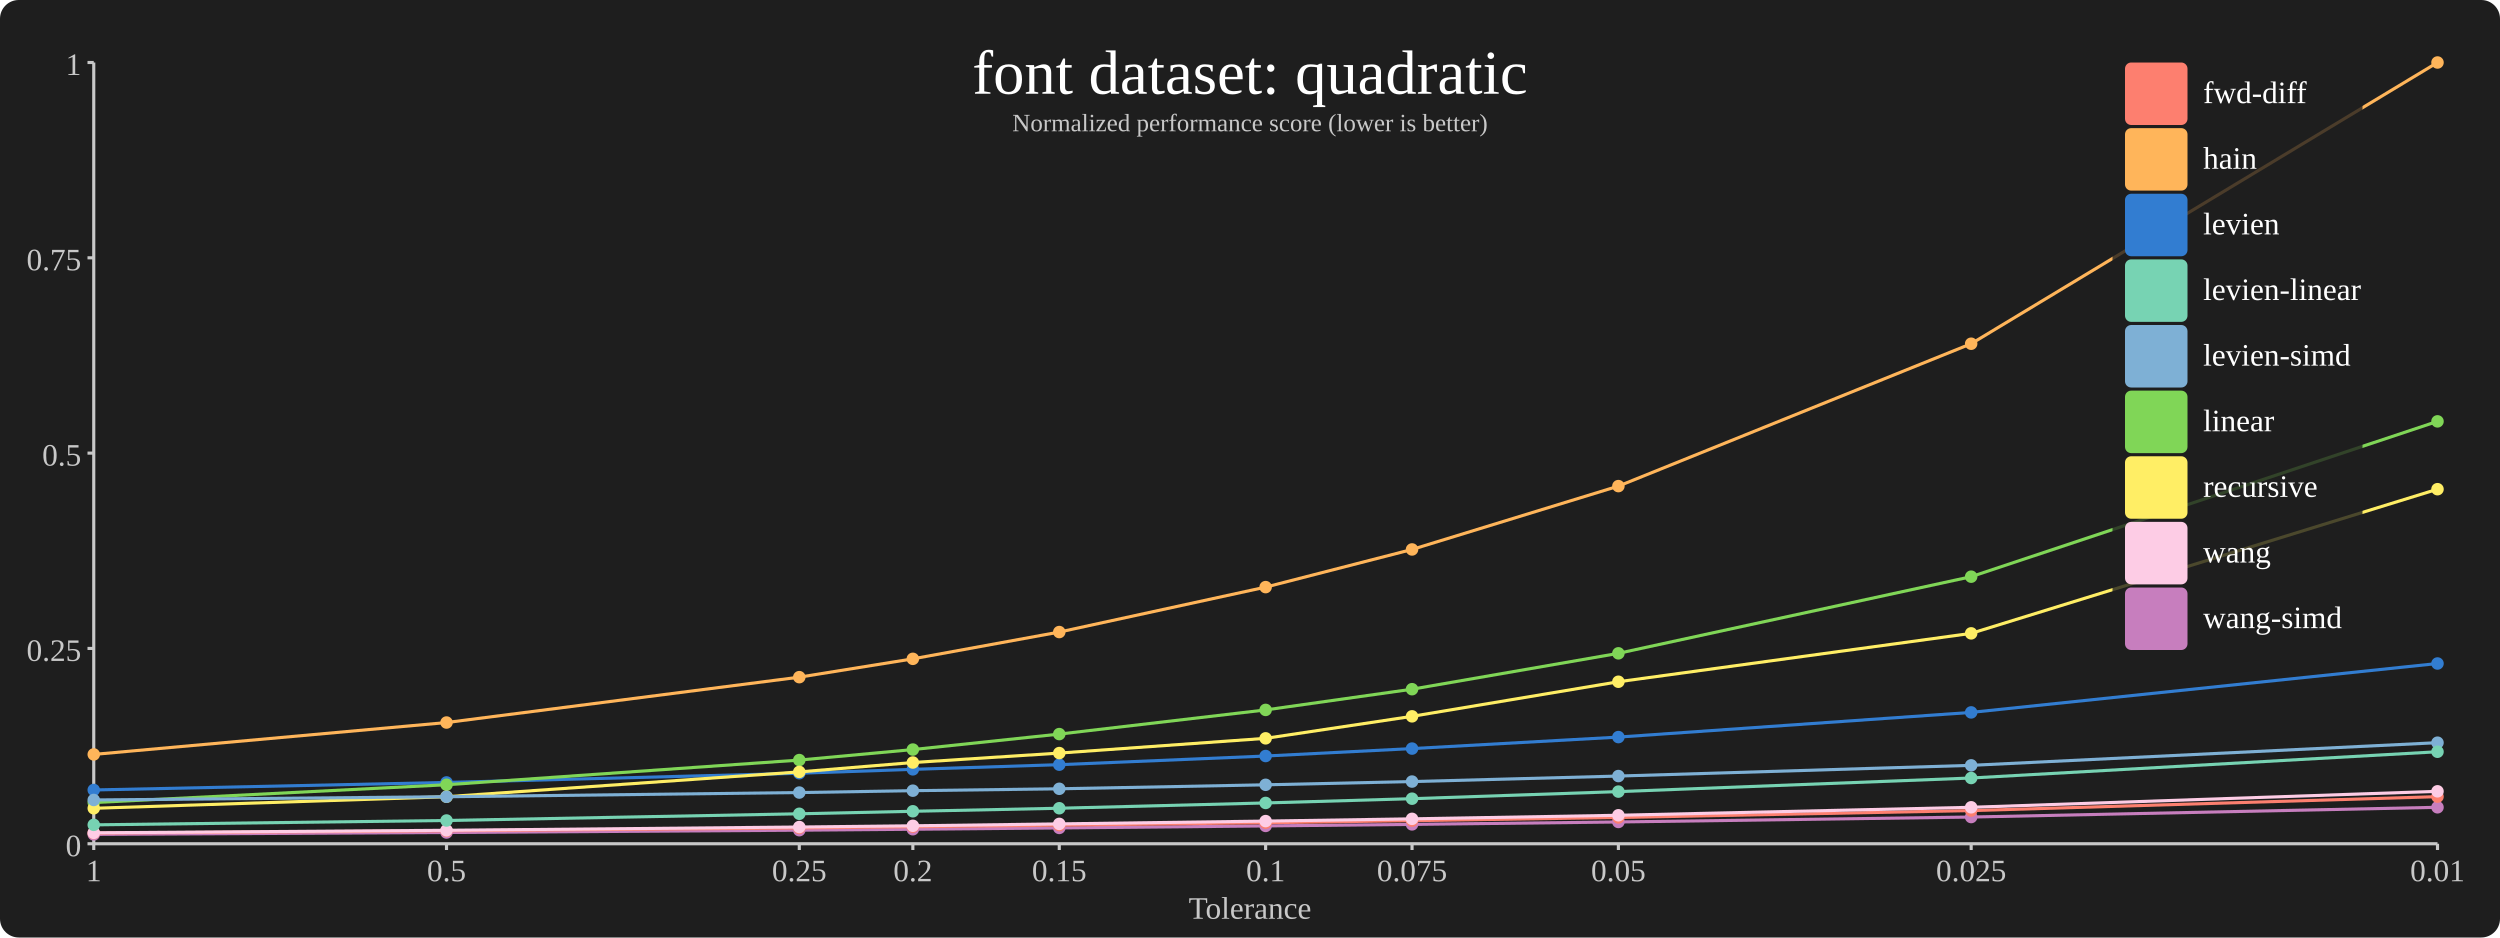
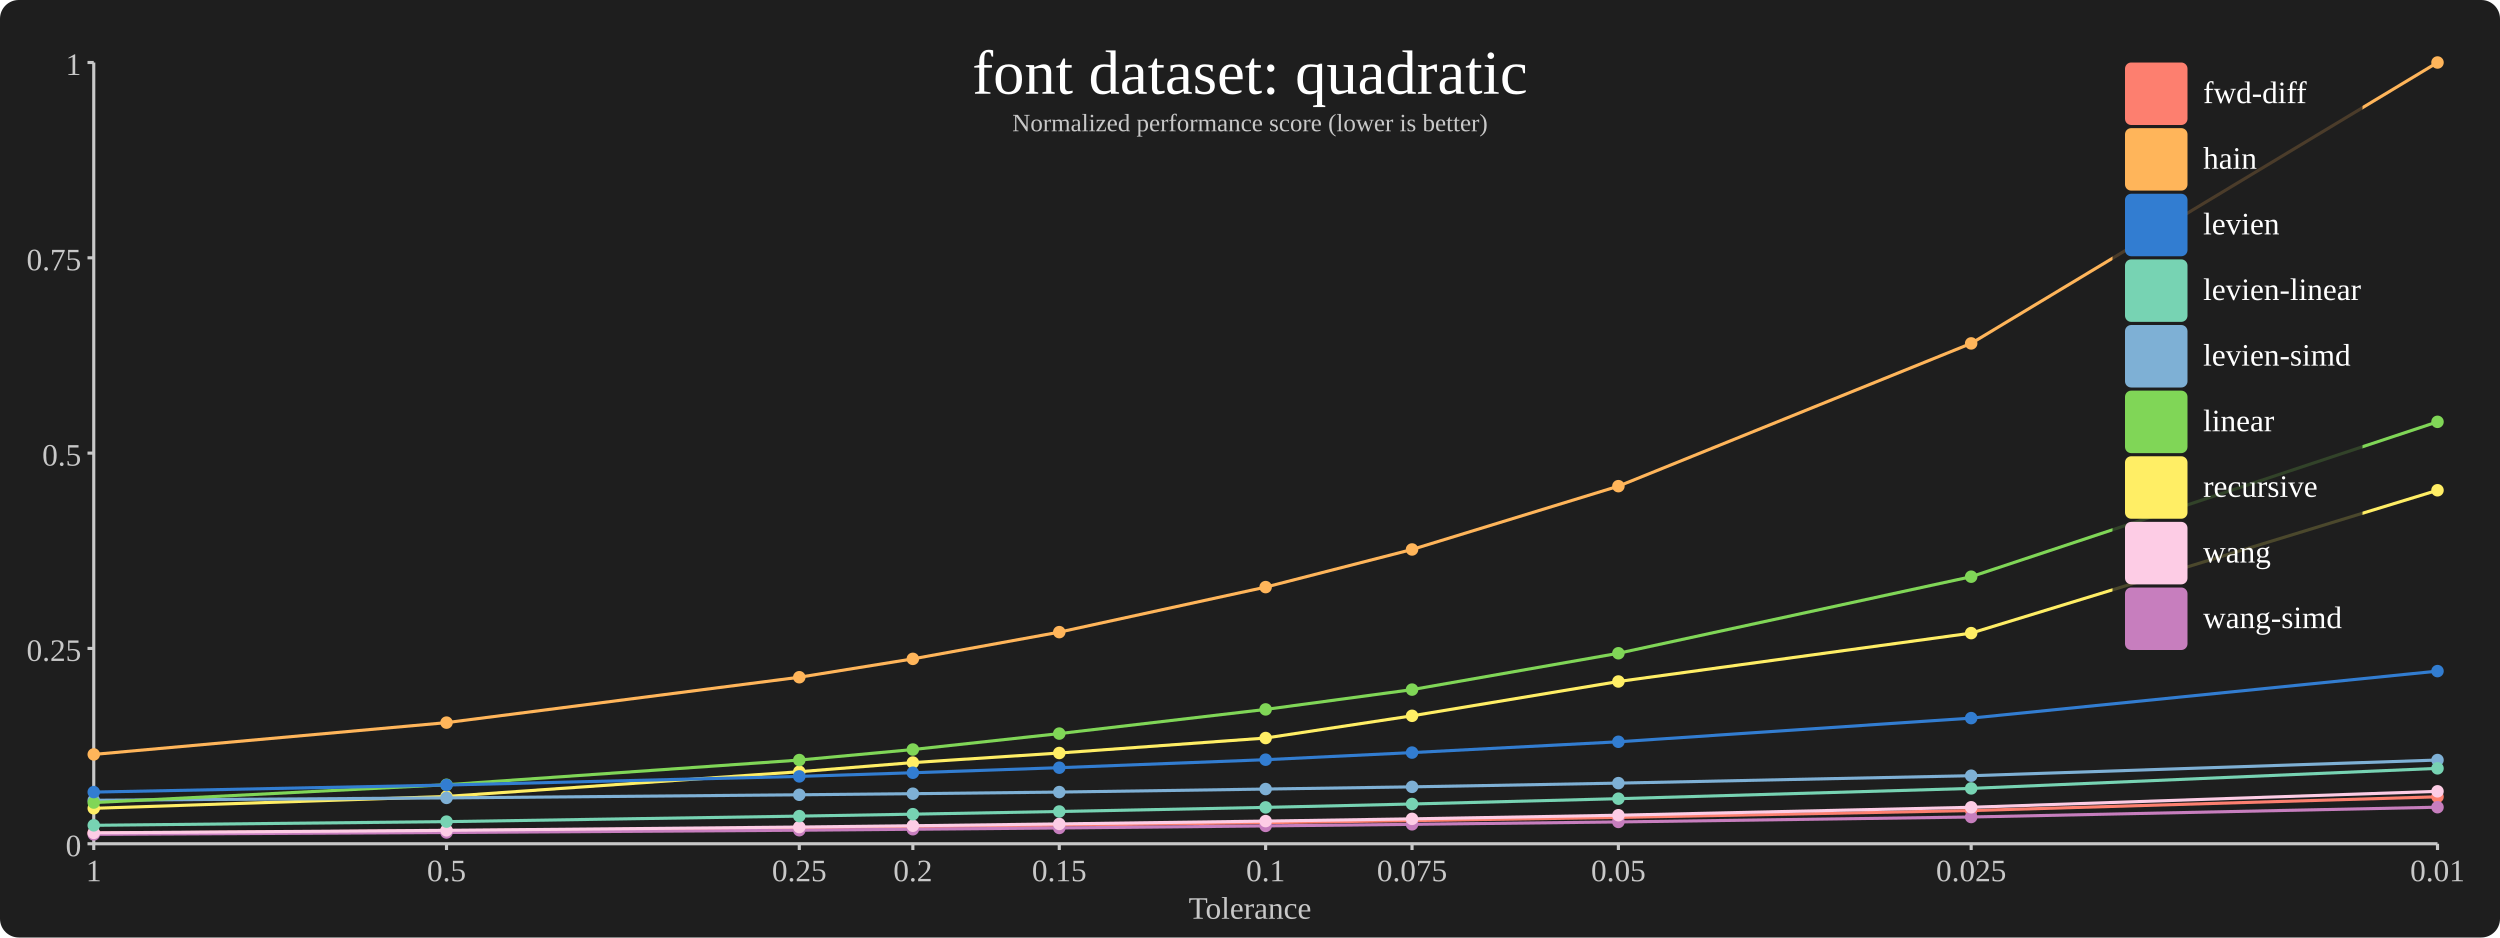
<svg xmlns="http://www.w3.org/2000/svg" viewBox="0 0 800 300">
  <rect x="0" y="0" width="800" height="300" ry="6" style="fill:rgb(30,30,30);stroke:none;fill-opacity:1;stroke-opacity:1;" />
  <path d="M 30 20 L 30 270" style="stroke:rgb(200,200,200);stroke-width:1" />
  <path d="M 30 270 L 780 270" style="stroke:rgb(200,200,200);stroke-width:1" />
  <path d="M 780 270 L 780 272" style="stroke:rgb(200,200,200);stroke-width:1" />
  <text x="780" y="282" style="font-size:10px;fill:rgb(200,200,200);text-anchor:middle;text-align:center;"> 0.01 </text>
  <path d="M 630.772 270 L 630.772 272" style="stroke:rgb(200,200,200);stroke-width:1" />
  <text x="630.772" y="282" style="font-size:10px;fill:rgb(200,200,200);text-anchor:middle;text-align:center;"> 0.025 </text>
  <path d="M 517.886 270 L 517.886 272" style="stroke:rgb(200,200,200);stroke-width:1" />
  <text x="517.886" y="282" style="font-size:10px;fill:rgb(200,200,200);text-anchor:middle;text-align:center;"> 0.05 </text>
  <path d="M 451.852 270 L 451.852 272" style="stroke:rgb(200,200,200);stroke-width:1" />
  <text x="451.852" y="282" style="font-size:10px;fill:rgb(200,200,200);text-anchor:middle;text-align:center;"> 0.075 </text>
  <path d="M 405 270 L 405 272" style="stroke:rgb(200,200,200);stroke-width:1" />
  <text x="405" y="282" style="font-size:10px;fill:rgb(200,200,200);text-anchor:middle;text-align:center;"> 0.1 </text>
  <path d="M 338.966 270 L 338.966 272" style="stroke:rgb(200,200,200);stroke-width:1" />
  <text x="338.966" y="282" style="font-size:10px;fill:rgb(200,200,200);text-anchor:middle;text-align:center;"> 0.15 </text>
  <path d="M 292.114 270 L 292.114 272" style="stroke:rgb(200,200,200);stroke-width:1" />
  <text x="292.114" y="282" style="font-size:10px;fill:rgb(200,200,200);text-anchor:middle;text-align:center;"> 0.2 </text>
  <path d="M 255.773 270 L 255.773 272" style="stroke:rgb(200,200,200);stroke-width:1" />
  <text x="255.773" y="282" style="font-size:10px;fill:rgb(200,200,200);text-anchor:middle;text-align:center;"> 0.25 </text>
  <path d="M 142.886 270 L 142.886 272" style="stroke:rgb(200,200,200);stroke-width:1" />
  <text x="142.886" y="282" style="font-size:10px;fill:rgb(200,200,200);text-anchor:middle;text-align:center;"> 0.5 </text>
  <path d="M 30 270 L 30 272" style="stroke:rgb(200,200,200);stroke-width:1" />
  <text x="30" y="282" style="font-size:10px;fill:rgb(200,200,200);text-anchor:middle;text-align:center;"> 1 </text>
  <path d="M 28 270 L 30 270" style="stroke:rgb(200,200,200);stroke-width:1" />
  <text x="26" y="274" style="font-size:10px;fill:rgb(200,200,200);text-anchor:end;text-align:right;"> 0 </text>
  <path d="M 28 207.5 L 30 207.5" style="stroke:rgb(200,200,200);stroke-width:1" />
  <text x="26" y="211.5" style="font-size:10px;fill:rgb(200,200,200);text-anchor:end;text-align:right;"> 0.25 </text>
  <path d="M 28 145 L 30 145" style="stroke:rgb(200,200,200);stroke-width:1" />
  <text x="26" y="149" style="font-size:10px;fill:rgb(200,200,200);text-anchor:end;text-align:right;"> 0.5 </text>
  <path d="M 28 82.5 L 30 82.5" style="stroke:rgb(200,200,200);stroke-width:1" />
  <text x="26" y="86.5" style="font-size:10px;fill:rgb(200,200,200);text-anchor:end;text-align:right;"> 0.75 </text>
  <path d="M 28 20 L 30 20" style="stroke:rgb(200,200,200);stroke-width:1" />
  <text x="26" y="24" style="font-size:10px;fill:rgb(200,200,200);text-anchor:end;text-align:right;"> 1 </text>
  <text x="400" y="294" style="font-size:10px;fill:rgb(200,200,200);text-anchor:middle;text-align:center;"> Tolerance </text>
+   <circle cx="780" cy="254.977" r="2" style="fill:rgb(253,127,111);stroke:none;fill-opacity:1;stroke-opacity:1;" />
+   <path d="M 780 254.977 L 630.772 259.377" style="stroke:rgb(253,127,111);stroke-width:1" />
+   <circle cx="630.772" cy="259.377" r="2" style="fill:rgb(253,127,111);stroke:none;fill-opacity:1;stroke-opacity:1;" />
+   <path d="M 630.772 259.377 L 517.886 261.572" style="stroke:rgb(253,127,111);stroke-width:1" />
+   <circle cx="517.886" cy="261.572" r="2" style="fill:rgb(253,127,111);stroke:none;fill-opacity:1;stroke-opacity:1;" />
+   <path d="M 517.886 261.572 L 451.852 262.59" style="stroke:rgb(253,127,111);stroke-width:1" />
+   <circle cx="451.852" cy="262.59" r="2" style="fill:rgb(253,127,111);stroke:none;fill-opacity:1;stroke-opacity:1;" />
+   <path d="M 451.852 262.59 L 405 263.24" style="stroke:rgb(253,127,111);stroke-width:1" />
+   <circle cx="405" cy="263.24" r="2" style="fill:rgb(253,127,111);stroke:none;fill-opacity:1;stroke-opacity:1;" />
+   <path d="M 405 263.24 L 338.966 264.072" style="stroke:rgb(253,127,111);stroke-width:1" />
+   <circle cx="338.966" cy="264.072" r="2" style="fill:rgb(253,127,111);stroke:none;fill-opacity:1;stroke-opacity:1;" />
+   <path d="M 338.966 264.072 L 292.114 264.565" style="stroke:rgb(253,127,111);stroke-width:1" />
+   <circle cx="292.114" cy="264.565" r="2" style="fill:rgb(253,127,111);stroke:none;fill-opacity:1;stroke-opacity:1;" />
+   <path d="M 292.114 264.565 L 255.773 264.933" style="stroke:rgb(253,127,111);stroke-width:1" />
+   <circle cx="255.773" cy="264.933" r="2" style="fill:rgb(253,127,111);stroke:none;fill-opacity:1;stroke-opacity:1;" />
+   <path d="M 255.773 264.933 L 142.886 265.853" style="stroke:rgb(253,127,111);stroke-width:1" />
+   <circle cx="142.886" cy="265.853" r="2" style="fill:rgb(253,127,111);stroke:none;fill-opacity:1;stroke-opacity:1;" />
+   <path d="M 142.886 265.853 L 30 266.59" style="stroke:rgb(253,127,111);stroke-width:1" />
+   <circle cx="30" cy="266.59" r="2" style="fill:rgb(253,127,111);stroke:none;fill-opacity:1;stroke-opacity:1;" />
  <circle cx="780" cy="20" r="2" style="fill:rgb(255,181,90);stroke:none;fill-opacity:1;stroke-opacity:1;" />
-   <path d="M 780 20 L 630.772 109.995" style="stroke:rgb(255,181,90);stroke-width:1" />
-   <circle cx="630.772" cy="109.995" r="2" style="fill:rgb(255,181,90);stroke:none;fill-opacity:1;stroke-opacity:1;" />
-   <path d="M 630.772 109.995 L 517.886 155.555" style="stroke:rgb(255,181,90);stroke-width:1" />
-   <circle cx="517.886" cy="155.555" r="2" style="fill:rgb(255,181,90);stroke:none;fill-opacity:1;stroke-opacity:1;" />
-   <path d="M 517.886 155.555 L 451.852 175.825" style="stroke:rgb(255,181,90);stroke-width:1" />
-   <circle cx="451.852" cy="175.825" r="2" style="fill:rgb(255,181,90);stroke:none;fill-opacity:1;stroke-opacity:1;" />
-   <path d="M 451.852 175.825 L 405 187.877" style="stroke:rgb(255,181,90);stroke-width:1" />
-   <circle cx="405" cy="187.877" r="2" style="fill:rgb(255,181,90);stroke:none;fill-opacity:1;stroke-opacity:1;" />
-   <path d="M 405 187.877 L 338.966 202.257" style="stroke:rgb(255,181,90);stroke-width:1" />
-   <circle cx="338.966" cy="202.257" r="2" style="fill:rgb(255,181,90);stroke:none;fill-opacity:1;stroke-opacity:1;" />
-   <path d="M 338.966 202.257 L 292.114 210.827" style="stroke:rgb(255,181,90);stroke-width:1" />
-   <circle cx="292.114" cy="210.827" r="2" style="fill:rgb(255,181,90);stroke:none;fill-opacity:1;stroke-opacity:1;" />
-   <path d="M 292.114 210.827 L 255.773 216.69" style="stroke:rgb(255,181,90);stroke-width:1" />
-   <circle cx="255.773" cy="216.69" r="2" style="fill:rgb(255,181,90);stroke:none;fill-opacity:1;stroke-opacity:1;" />
-   <path d="M 255.773 216.69 L 142.886 231.21" style="stroke:rgb(255,181,90);stroke-width:1" />
-   <circle cx="142.886" cy="231.21" r="2" style="fill:rgb(255,181,90);stroke:none;fill-opacity:1;stroke-opacity:1;" />
-   <path d="M 142.886 231.21 L 30 241.415" style="stroke:rgb(255,181,90);stroke-width:1" />
+   <path d="M 780 20 L 630.772 109.888" style="stroke:rgb(255,181,90);stroke-width:1" />
+   <circle cx="630.772" cy="109.888" r="2" style="fill:rgb(255,181,90);stroke:none;fill-opacity:1;stroke-opacity:1;" />
+   <path d="M 630.772 109.888 L 517.886 155.573" style="stroke:rgb(255,181,90);stroke-width:1" />
+   <circle cx="517.886" cy="155.573" r="2" style="fill:rgb(255,181,90);stroke:none;fill-opacity:1;stroke-opacity:1;" />
+   <path d="M 517.886 155.573 L 451.852 175.83" style="stroke:rgb(255,181,90);stroke-width:1" />
+   <circle cx="451.852" cy="175.83" r="2" style="fill:rgb(255,181,90);stroke:none;fill-opacity:1;stroke-opacity:1;" />
+   <path d="M 451.852 175.83 L 405 187.873" style="stroke:rgb(255,181,90);stroke-width:1" />
+   <circle cx="405" cy="187.873" r="2" style="fill:rgb(255,181,90);stroke:none;fill-opacity:1;stroke-opacity:1;" />
+   <path d="M 405 187.873 L 338.966 202.282" style="stroke:rgb(255,181,90);stroke-width:1" />
+   <circle cx="338.966" cy="202.282" r="2" style="fill:rgb(255,181,90);stroke:none;fill-opacity:1;stroke-opacity:1;" />
+   <path d="M 338.966 202.282 L 292.114 210.835" style="stroke:rgb(255,181,90);stroke-width:1" />
+   <circle cx="292.114" cy="210.835" r="2" style="fill:rgb(255,181,90);stroke:none;fill-opacity:1;stroke-opacity:1;" />
+   <path d="M 292.114 210.835 L 255.773 216.713" style="stroke:rgb(255,181,90);stroke-width:1" />
+   <circle cx="255.773" cy="216.713" r="2" style="fill:rgb(255,181,90);stroke:none;fill-opacity:1;stroke-opacity:1;" />
+   <path d="M 255.773 216.713 L 142.886 231.24" style="stroke:rgb(255,181,90);stroke-width:1" />
+   <circle cx="142.886" cy="231.24" r="2" style="fill:rgb(255,181,90);stroke:none;fill-opacity:1;stroke-opacity:1;" />
+   <path d="M 142.886 231.24 L 30 241.415" style="stroke:rgb(255,181,90);stroke-width:1" />
  <circle cx="30" cy="241.415" r="2" style="fill:rgb(255,181,90);stroke:none;fill-opacity:1;stroke-opacity:1;" />
-   <circle cx="780" cy="212.32" r="2" style="fill:rgb(50,125,209);stroke:none;fill-opacity:1;stroke-opacity:1;" />
-   <path d="M 780 212.32 L 630.772 227.968" style="stroke:rgb(50,125,209);stroke-width:1" />
-   <circle cx="630.772" cy="227.968" r="2" style="fill:rgb(50,125,209);stroke:none;fill-opacity:1;stroke-opacity:1;" />
-   <path d="M 630.772 227.968 L 517.886 235.868" style="stroke:rgb(50,125,209);stroke-width:1" />
-   <circle cx="517.886" cy="235.868" r="2" style="fill:rgb(50,125,209);stroke:none;fill-opacity:1;stroke-opacity:1;" />
-   <path d="M 517.886 235.868 L 451.852 239.545" style="stroke:rgb(50,125,209);stroke-width:1" />
-   <circle cx="451.852" cy="239.545" r="2" style="fill:rgb(50,125,209);stroke:none;fill-opacity:1;stroke-opacity:1;" />
-   <path d="M 451.852 239.545 L 405 241.925" style="stroke:rgb(50,125,209);stroke-width:1" />
-   <circle cx="405" cy="241.925" r="2" style="fill:rgb(50,125,209);stroke:none;fill-opacity:1;stroke-opacity:1;" />
-   <path d="M 405 241.925 L 338.966 244.697" style="stroke:rgb(50,125,209);stroke-width:1" />
-   <circle cx="338.966" cy="244.697" r="2" style="fill:rgb(50,125,209);stroke:none;fill-opacity:1;stroke-opacity:1;" />
-   <path d="M 338.966 244.697 L 292.114 246.19" style="stroke:rgb(50,125,209);stroke-width:1" />
-   <circle cx="292.114" cy="246.19" r="2" style="fill:rgb(50,125,209);stroke:none;fill-opacity:1;stroke-opacity:1;" />
-   <path d="M 292.114 246.19 L 255.773 247.435" style="stroke:rgb(50,125,209);stroke-width:1" />
-   <circle cx="255.773" cy="247.435" r="2" style="fill:rgb(50,125,209);stroke:none;fill-opacity:1;stroke-opacity:1;" />
-   <path d="M 255.773 247.435 L 142.886 250.38" style="stroke:rgb(50,125,209);stroke-width:1" />
-   <circle cx="142.886" cy="250.38" r="2" style="fill:rgb(50,125,209);stroke:none;fill-opacity:1;stroke-opacity:1;" />
-   <path d="M 142.886 250.38 L 30 252.79" style="stroke:rgb(50,125,209);stroke-width:1" />
-   <circle cx="30" cy="252.79" r="2" style="fill:rgb(50,125,209);stroke:none;fill-opacity:1;stroke-opacity:1;" />
-   <circle cx="780" cy="258.335" r="2" style="fill:rgb(199,126,190);stroke:none;fill-opacity:1;stroke-opacity:1;" />
-   <path d="M 780 258.335 L 630.772 261.452" style="stroke:rgb(199,126,190);stroke-width:1" />
-   <circle cx="630.772" cy="261.452" r="2" style="fill:rgb(199,126,190);stroke:none;fill-opacity:1;stroke-opacity:1;" />
-   <path d="M 630.772 261.452 L 517.886 263.03" style="stroke:rgb(199,126,190);stroke-width:1" />
-   <circle cx="517.886" cy="263.03" r="2" style="fill:rgb(199,126,190);stroke:none;fill-opacity:1;stroke-opacity:1;" />
-   <path d="M 517.886 263.03 L 451.852 263.805" style="stroke:rgb(199,126,190);stroke-width:1" />
-   <circle cx="451.852" cy="263.805" r="2" style="fill:rgb(199,126,190);stroke:none;fill-opacity:1;stroke-opacity:1;" />
-   <path d="M 451.852 263.805 L 405 264.295" style="stroke:rgb(199,126,190);stroke-width:1" />
-   <circle cx="405" cy="264.295" r="2" style="fill:rgb(199,126,190);stroke:none;fill-opacity:1;stroke-opacity:1;" />
-   <path d="M 405 264.295 L 338.966 264.938" style="stroke:rgb(199,126,190);stroke-width:1" />
-   <circle cx="338.966" cy="264.938" r="2" style="fill:rgb(199,126,190);stroke:none;fill-opacity:1;stroke-opacity:1;" />
-   <path d="M 338.966 264.938 L 292.114 265.36" style="stroke:rgb(199,126,190);stroke-width:1" />
+   <circle cx="780" cy="156.885" r="2" style="fill:rgb(255,238,101);stroke:none;fill-opacity:1;stroke-opacity:1;" />
+   <path d="M 780 156.885 L 630.772 202.597" style="stroke:rgb(255,238,101);stroke-width:1" />
+   <circle cx="630.772" cy="202.597" r="2" style="fill:rgb(255,238,101);stroke:none;fill-opacity:1;stroke-opacity:1;" />
+   <path d="M 630.772 202.597 L 517.886 218.077" style="stroke:rgb(255,238,101);stroke-width:1" />
+   <circle cx="517.886" cy="218.077" r="2" style="fill:rgb(255,238,101);stroke:none;fill-opacity:1;stroke-opacity:1;" />
+   <path d="M 517.886 218.077 L 451.852 229.062" style="stroke:rgb(255,238,101);stroke-width:1" />
+   <circle cx="451.852" cy="229.062" r="2" style="fill:rgb(255,238,101);stroke:none;fill-opacity:1;stroke-opacity:1;" />
+   <path d="M 451.852 229.062 L 405 236.167" style="stroke:rgb(255,238,101);stroke-width:1" />
+   <circle cx="405" cy="236.167" r="2" style="fill:rgb(255,238,101);stroke:none;fill-opacity:1;stroke-opacity:1;" />
+   <path d="M 405 236.167 L 338.966 240.963" style="stroke:rgb(255,238,101);stroke-width:1" />
+   <circle cx="338.966" cy="240.963" r="2" style="fill:rgb(255,238,101);stroke:none;fill-opacity:1;stroke-opacity:1;" />
+   <path d="M 338.966 240.963 L 292.114 244.022" style="stroke:rgb(255,238,101);stroke-width:1" />
+   <circle cx="292.114" cy="244.022" r="2" style="fill:rgb(255,238,101);stroke:none;fill-opacity:1;stroke-opacity:1;" />
+   <path d="M 292.114 244.022 L 255.773 246.95" style="stroke:rgb(255,238,101);stroke-width:1" />
+   <circle cx="255.773" cy="246.95" r="2" style="fill:rgb(255,238,101);stroke:none;fill-opacity:1;stroke-opacity:1;" />
+   <path d="M 255.773 246.95 L 142.886 254.86" style="stroke:rgb(255,238,101);stroke-width:1" />
+   <circle cx="142.886" cy="254.86" r="2" style="fill:rgb(255,238,101);stroke:none;fill-opacity:1;stroke-opacity:1;" />
+   <path d="M 142.886 254.86 L 30 258.66" style="stroke:rgb(255,238,101);stroke-width:1" />
+   <circle cx="30" cy="258.66" r="2" style="fill:rgb(255,238,101);stroke:none;fill-opacity:1;stroke-opacity:1;" />
+   <circle cx="780" cy="258.305" r="2" style="fill:rgb(199,126,190);stroke:none;fill-opacity:1;stroke-opacity:1;" />
+   <path d="M 780 258.305 L 630.772 261.44" style="stroke:rgb(199,126,190);stroke-width:1" />
+   <circle cx="630.772" cy="261.44" r="2" style="fill:rgb(199,126,190);stroke:none;fill-opacity:1;stroke-opacity:1;" />
+   <path d="M 630.772 261.44 L 517.886 263.02" style="stroke:rgb(199,126,190);stroke-width:1" />
+   <circle cx="517.886" cy="263.02" r="2" style="fill:rgb(199,126,190);stroke:none;fill-opacity:1;stroke-opacity:1;" />
+   <path d="M 517.886 263.02 L 451.852 263.785" style="stroke:rgb(199,126,190);stroke-width:1" />
+   <circle cx="451.852" cy="263.785" r="2" style="fill:rgb(199,126,190);stroke:none;fill-opacity:1;stroke-opacity:1;" />
+   <path d="M 451.852 263.785 L 405 264.29" style="stroke:rgb(199,126,190);stroke-width:1" />
+   <circle cx="405" cy="264.29" r="2" style="fill:rgb(199,126,190);stroke:none;fill-opacity:1;stroke-opacity:1;" />
+   <path d="M 405 264.29 L 338.966 264.947" style="stroke:rgb(199,126,190);stroke-width:1" />
+   <circle cx="338.966" cy="264.947" r="2" style="fill:rgb(199,126,190);stroke:none;fill-opacity:1;stroke-opacity:1;" />
+   <path d="M 338.966 264.947 L 292.114 265.36" style="stroke:rgb(199,126,190);stroke-width:1" />
  <circle cx="292.114" cy="265.36" r="2" style="fill:rgb(199,126,190);stroke:none;fill-opacity:1;stroke-opacity:1;" />
-   <path d="M 292.114 265.36 L 255.773 265.66" style="stroke:rgb(199,126,190);stroke-width:1" />
-   <circle cx="255.773" cy="265.66" r="2" style="fill:rgb(199,126,190);stroke:none;fill-opacity:1;stroke-opacity:1;" />
-   <path d="M 255.773 265.66 L 142.886 266.4" style="stroke:rgb(199,126,190);stroke-width:1" />
+   <path d="M 292.114 265.36 L 255.773 265.673" style="stroke:rgb(199,126,190);stroke-width:1" />
+   <circle cx="255.773" cy="265.673" r="2" style="fill:rgb(199,126,190);stroke:none;fill-opacity:1;stroke-opacity:1;" />
+   <path d="M 255.773 265.673 L 142.886 266.4" style="stroke:rgb(199,126,190);stroke-width:1" />
  <circle cx="142.886" cy="266.4" r="2" style="fill:rgb(199,126,190);stroke:none;fill-opacity:1;stroke-opacity:1;" />
-   <path d="M 142.886 266.4 L 30 267.002" style="stroke:rgb(199,126,190);stroke-width:1" />
-   <circle cx="30" cy="267.002" r="2" style="fill:rgb(199,126,190);stroke:none;fill-opacity:1;stroke-opacity:1;" />
-   <circle cx="780" cy="134.838" r="2" style="fill:rgb(128,214,87);stroke:none;fill-opacity:1;stroke-opacity:1;" />
-   <path d="M 780 134.838 L 630.772 184.537" style="stroke:rgb(128,214,87);stroke-width:1" />
-   <circle cx="630.772" cy="184.537" r="2" style="fill:rgb(128,214,87);stroke:none;fill-opacity:1;stroke-opacity:1;" />
-   <path d="M 630.772 184.537 L 517.886 209.065" style="stroke:rgb(128,214,87);stroke-width:1" />
-   <circle cx="517.886" cy="209.065" r="2" style="fill:rgb(128,214,87);stroke:none;fill-opacity:1;stroke-opacity:1;" />
-   <path d="M 517.886 209.065 L 451.852 220.54" style="stroke:rgb(128,214,87);stroke-width:1" />
-   <circle cx="451.852" cy="220.54" r="2" style="fill:rgb(128,214,87);stroke:none;fill-opacity:1;stroke-opacity:1;" />
-   <path d="M 451.852 220.54 L 405 227.173" style="stroke:rgb(128,214,87);stroke-width:1" />
-   <circle cx="405" cy="227.173" r="2" style="fill:rgb(128,214,87);stroke:none;fill-opacity:1;stroke-opacity:1;" />
-   <path d="M 405 227.173 L 338.966 234.907" style="stroke:rgb(128,214,87);stroke-width:1" />
-   <circle cx="338.966" cy="234.907" r="2" style="fill:rgb(128,214,87);stroke:none;fill-opacity:1;stroke-opacity:1;" />
-   <path d="M 338.966 234.907 L 292.114 239.857" style="stroke:rgb(128,214,87);stroke-width:1" />
-   <circle cx="292.114" cy="239.857" r="2" style="fill:rgb(128,214,87);stroke:none;fill-opacity:1;stroke-opacity:1;" />
-   <path d="M 292.114 239.857 L 255.773 243.22" style="stroke:rgb(128,214,87);stroke-width:1" />
-   <circle cx="255.773" cy="243.22" r="2" style="fill:rgb(128,214,87);stroke:none;fill-opacity:1;stroke-opacity:1;" />
-   <path d="M 255.773 243.22 L 142.886 251.118" style="stroke:rgb(128,214,87);stroke-width:1" />
-   <circle cx="142.886" cy="251.118" r="2" style="fill:rgb(128,214,87);stroke:none;fill-opacity:1;stroke-opacity:1;" />
-   <path d="M 142.886 251.118 L 30 256.817" style="stroke:rgb(128,214,87);stroke-width:1" />
-   <circle cx="30" cy="256.817" r="2" style="fill:rgb(128,214,87);stroke:none;fill-opacity:1;stroke-opacity:1;" />
-   <circle cx="780" cy="156.543" r="2" style="fill:rgb(255,238,101);stroke:none;fill-opacity:1;stroke-opacity:1;" />
-   <path d="M 780 156.543 L 630.772 202.675" style="stroke:rgb(255,238,101);stroke-width:1" />
-   <circle cx="630.772" cy="202.675" r="2" style="fill:rgb(255,238,101);stroke:none;fill-opacity:1;stroke-opacity:1;" />
-   <path d="M 630.772 202.675 L 517.886 218.157" style="stroke:rgb(255,238,101);stroke-width:1" />
-   <circle cx="517.886" cy="218.157" r="2" style="fill:rgb(255,238,101);stroke:none;fill-opacity:1;stroke-opacity:1;" />
-   <path d="M 517.886 218.157 L 451.852 229.228" style="stroke:rgb(255,238,101);stroke-width:1" />
-   <circle cx="451.852" cy="229.228" r="2" style="fill:rgb(255,238,101);stroke:none;fill-opacity:1;stroke-opacity:1;" />
-   <path d="M 451.852 229.228 L 405 236.268" style="stroke:rgb(255,238,101);stroke-width:1" />
-   <circle cx="405" cy="236.268" r="2" style="fill:rgb(255,238,101);stroke:none;fill-opacity:1;stroke-opacity:1;" />
-   <path d="M 405 236.268 L 338.966 240.985" style="stroke:rgb(255,238,101);stroke-width:1" />
-   <circle cx="338.966" cy="240.985" r="2" style="fill:rgb(255,238,101);stroke:none;fill-opacity:1;stroke-opacity:1;" />
-   <path d="M 338.966 240.985 L 292.114 244.007" style="stroke:rgb(255,238,101);stroke-width:1" />
-   <circle cx="292.114" cy="244.007" r="2" style="fill:rgb(255,238,101);stroke:none;fill-opacity:1;stroke-opacity:1;" />
-   <path d="M 292.114 244.007 L 255.773 247.005" style="stroke:rgb(255,238,101);stroke-width:1" />
-   <circle cx="255.773" cy="247.005" r="2" style="fill:rgb(255,238,101);stroke:none;fill-opacity:1;stroke-opacity:1;" />
-   <path d="M 255.773 247.005 L 142.886 254.947" style="stroke:rgb(255,238,101);stroke-width:1" />
-   <circle cx="142.886" cy="254.947" r="2" style="fill:rgb(255,238,101);stroke:none;fill-opacity:1;stroke-opacity:1;" />
-   <path d="M 142.886 254.947 L 30 258.652" style="stroke:rgb(255,238,101);stroke-width:1" />
-   <circle cx="30" cy="258.652" r="2" style="fill:rgb(255,238,101);stroke:none;fill-opacity:1;stroke-opacity:1;" />
-   <circle cx="780" cy="254.93" r="2" style="fill:rgb(253,127,111);stroke:none;fill-opacity:1;stroke-opacity:1;" />
-   <path d="M 780 254.93 L 630.772 259.387" style="stroke:rgb(253,127,111);stroke-width:1" />
-   <circle cx="630.772" cy="259.387" r="2" style="fill:rgb(253,127,111);stroke:none;fill-opacity:1;stroke-opacity:1;" />
-   <path d="M 630.772 259.387 L 517.886 261.592" style="stroke:rgb(253,127,111);stroke-width:1" />
-   <circle cx="517.886" cy="261.592" r="2" style="fill:rgb(253,127,111);stroke:none;fill-opacity:1;stroke-opacity:1;" />
-   <path d="M 517.886 261.592 L 451.852 262.608" style="stroke:rgb(253,127,111);stroke-width:1" />
-   <circle cx="451.852" cy="262.608" r="2" style="fill:rgb(253,127,111);stroke:none;fill-opacity:1;stroke-opacity:1;" />
-   <path d="M 451.852 262.608 L 405 263.265" style="stroke:rgb(253,127,111);stroke-width:1" />
-   <circle cx="405" cy="263.265" r="2" style="fill:rgb(253,127,111);stroke:none;fill-opacity:1;stroke-opacity:1;" />
-   <path d="M 405 263.265 L 338.966 264.048" style="stroke:rgb(253,127,111);stroke-width:1" />
-   <circle cx="338.966" cy="264.048" r="2" style="fill:rgb(253,127,111);stroke:none;fill-opacity:1;stroke-opacity:1;" />
-   <path d="M 338.966 264.048 L 292.114 264.553" style="stroke:rgb(253,127,111);stroke-width:1" />
-   <circle cx="292.114" cy="264.553" r="2" style="fill:rgb(253,127,111);stroke:none;fill-opacity:1;stroke-opacity:1;" />
-   <path d="M 292.114 264.553 L 255.773 264.94" style="stroke:rgb(253,127,111);stroke-width:1" />
-   <circle cx="255.773" cy="264.94" r="2" style="fill:rgb(253,127,111);stroke:none;fill-opacity:1;stroke-opacity:1;" />
-   <path d="M 255.773 264.94 L 142.886 265.858" style="stroke:rgb(253,127,111);stroke-width:1" />
-   <circle cx="142.886" cy="265.858" r="2" style="fill:rgb(253,127,111);stroke:none;fill-opacity:1;stroke-opacity:1;" />
-   <path d="M 142.886 265.858 L 30 266.587" style="stroke:rgb(253,127,111);stroke-width:1" />
-   <circle cx="30" cy="266.587" r="2" style="fill:rgb(253,127,111);stroke:none;fill-opacity:1;stroke-opacity:1;" />
-   <circle cx="780" cy="237.657" r="2" style="fill:rgb(126,176,213);stroke:none;fill-opacity:1;stroke-opacity:1;" />
-   <path d="M 780 237.657 L 630.772 244.91" style="stroke:rgb(126,176,213);stroke-width:1" />
-   <circle cx="630.772" cy="244.91" r="2" style="fill:rgb(126,176,213);stroke:none;fill-opacity:1;stroke-opacity:1;" />
-   <path d="M 630.772 244.91 L 517.886 248.338" style="stroke:rgb(126,176,213);stroke-width:1" />
-   <circle cx="517.886" cy="248.338" r="2" style="fill:rgb(126,176,213);stroke:none;fill-opacity:1;stroke-opacity:1;" />
-   <path d="M 517.886 248.338 L 451.852 250.1" style="stroke:rgb(126,176,213);stroke-width:1" />
-   <circle cx="451.852" cy="250.1" r="2" style="fill:rgb(126,176,213);stroke:none;fill-opacity:1;stroke-opacity:1;" />
-   <path d="M 451.852 250.1 L 405 251.137" style="stroke:rgb(126,176,213);stroke-width:1" />
-   <circle cx="405" cy="251.137" r="2" style="fill:rgb(126,176,213);stroke:none;fill-opacity:1;stroke-opacity:1;" />
-   <path d="M 405 251.137 L 338.966 252.415" style="stroke:rgb(126,176,213);stroke-width:1" />
-   <circle cx="338.966" cy="252.415" r="2" style="fill:rgb(126,176,213);stroke:none;fill-opacity:1;stroke-opacity:1;" />
-   <path d="M 338.966 252.415 L 292.114 253.018" style="stroke:rgb(126,176,213);stroke-width:1" />
-   <circle cx="292.114" cy="253.018" r="2" style="fill:rgb(126,176,213);stroke:none;fill-opacity:1;stroke-opacity:1;" />
-   <path d="M 292.114 253.018 L 255.773 253.618" style="stroke:rgb(126,176,213);stroke-width:1" />
-   <circle cx="255.773" cy="253.618" r="2" style="fill:rgb(126,176,213);stroke:none;fill-opacity:1;stroke-opacity:1;" />
-   <path d="M 255.773 253.618 L 142.886 254.963" style="stroke:rgb(126,176,213);stroke-width:1" />
-   <circle cx="142.886" cy="254.963" r="2" style="fill:rgb(126,176,213);stroke:none;fill-opacity:1;stroke-opacity:1;" />
-   <path d="M 142.886 254.963 L 30 255.993" style="stroke:rgb(126,176,213);stroke-width:1" />
-   <circle cx="30" cy="255.993" r="2" style="fill:rgb(126,176,213);stroke:none;fill-opacity:1;stroke-opacity:1;" />
-   <circle cx="780" cy="253.22" r="2" style="fill:rgb(253,204,229);stroke:none;fill-opacity:1;stroke-opacity:1;" />
-   <path d="M 780 253.22 L 630.772 258.335" style="stroke:rgb(253,204,229);stroke-width:1" />
-   <circle cx="630.772" cy="258.335" r="2" style="fill:rgb(253,204,229);stroke:none;fill-opacity:1;stroke-opacity:1;" />
-   <path d="M 630.772 258.335 L 517.886 260.887" style="stroke:rgb(253,204,229);stroke-width:1" />
-   <circle cx="517.886" cy="260.887" r="2" style="fill:rgb(253,204,229);stroke:none;fill-opacity:1;stroke-opacity:1;" />
-   <path d="M 517.886 260.887 L 451.852 262.033" style="stroke:rgb(253,204,229);stroke-width:1" />
-   <circle cx="451.852" cy="262.033" r="2" style="fill:rgb(253,204,229);stroke:none;fill-opacity:1;stroke-opacity:1;" />
-   <path d="M 451.852 262.033 L 405 262.75" style="stroke:rgb(253,204,229);stroke-width:1" />
+   <path d="M 142.886 266.4 L 30 266.995" style="stroke:rgb(199,126,190);stroke-width:1" />
+   <circle cx="30" cy="266.995" r="2" style="fill:rgb(199,126,190);stroke:none;fill-opacity:1;stroke-opacity:1;" />
+   <circle cx="780" cy="243.213" r="2" style="fill:rgb(126,176,213);stroke:none;fill-opacity:1;stroke-opacity:1;" />
+   <path d="M 780 243.213 L 630.772 248.225" style="stroke:rgb(126,176,213);stroke-width:1" />
+   <circle cx="630.772" cy="248.225" r="2" style="fill:rgb(126,176,213);stroke:none;fill-opacity:1;stroke-opacity:1;" />
+   <path d="M 630.772 248.225 L 517.886 250.6" style="stroke:rgb(126,176,213);stroke-width:1" />
+   <circle cx="517.886" cy="250.6" r="2" style="fill:rgb(126,176,213);stroke:none;fill-opacity:1;stroke-opacity:1;" />
+   <path d="M 517.886 250.6 L 451.852 251.795" style="stroke:rgb(126,176,213);stroke-width:1" />
+   <circle cx="451.852" cy="251.795" r="2" style="fill:rgb(126,176,213);stroke:none;fill-opacity:1;stroke-opacity:1;" />
+   <path d="M 451.852 251.795 L 405 252.498" style="stroke:rgb(126,176,213);stroke-width:1" />
+   <circle cx="405" cy="252.498" r="2" style="fill:rgb(126,176,213);stroke:none;fill-opacity:1;stroke-opacity:1;" />
+   <path d="M 405 252.498 L 338.966 253.463" style="stroke:rgb(126,176,213);stroke-width:1" />
+   <circle cx="338.966" cy="253.463" r="2" style="fill:rgb(126,176,213);stroke:none;fill-opacity:1;stroke-opacity:1;" />
+   <path d="M 338.966 253.463 L 292.114 253.98" style="stroke:rgb(126,176,213);stroke-width:1" />
+   <circle cx="292.114" cy="253.98" r="2" style="fill:rgb(126,176,213);stroke:none;fill-opacity:1;stroke-opacity:1;" />
+   <path d="M 292.114 253.98 L 255.773 254.333" style="stroke:rgb(126,176,213);stroke-width:1" />
+   <circle cx="255.773" cy="254.333" r="2" style="fill:rgb(126,176,213);stroke:none;fill-opacity:1;stroke-opacity:1;" />
+   <path d="M 255.773 254.333 L 142.886 255.325" style="stroke:rgb(126,176,213);stroke-width:1" />
+   <circle cx="142.886" cy="255.325" r="2" style="fill:rgb(126,176,213);stroke:none;fill-opacity:1;stroke-opacity:1;" />
+   <path d="M 142.886 255.325 L 30 256.087" style="stroke:rgb(126,176,213);stroke-width:1" />
+   <circle cx="30" cy="256.087" r="2" style="fill:rgb(126,176,213);stroke:none;fill-opacity:1;stroke-opacity:1;" />
+   <circle cx="780" cy="134.988" r="2" style="fill:rgb(128,214,87);stroke:none;fill-opacity:1;stroke-opacity:1;" />
+   <path d="M 780 134.988 L 630.772 184.543" style="stroke:rgb(128,214,87);stroke-width:1" />
+   <circle cx="630.772" cy="184.543" r="2" style="fill:rgb(128,214,87);stroke:none;fill-opacity:1;stroke-opacity:1;" />
+   <path d="M 630.772 184.543 L 517.886 209.045" style="stroke:rgb(128,214,87);stroke-width:1" />
+   <circle cx="517.886" cy="209.045" r="2" style="fill:rgb(128,214,87);stroke:none;fill-opacity:1;stroke-opacity:1;" />
+   <path d="M 517.886 209.045 L 451.852 220.675" style="stroke:rgb(128,214,87);stroke-width:1" />
+   <circle cx="451.852" cy="220.675" r="2" style="fill:rgb(128,214,87);stroke:none;fill-opacity:1;stroke-opacity:1;" />
+   <path d="M 451.852 220.675 L 405 227.01" style="stroke:rgb(128,214,87);stroke-width:1" />
+   <circle cx="405" cy="227.01" r="2" style="fill:rgb(128,214,87);stroke:none;fill-opacity:1;stroke-opacity:1;" />
+   <path d="M 405 227.01 L 338.966 234.748" style="stroke:rgb(128,214,87);stroke-width:1" />
+   <circle cx="338.966" cy="234.748" r="2" style="fill:rgb(128,214,87);stroke:none;fill-opacity:1;stroke-opacity:1;" />
+   <path d="M 338.966 234.748 L 292.114 239.847" style="stroke:rgb(128,214,87);stroke-width:1" />
+   <circle cx="292.114" cy="239.847" r="2" style="fill:rgb(128,214,87);stroke:none;fill-opacity:1;stroke-opacity:1;" />
+   <path d="M 292.114 239.847 L 255.773 243.215" style="stroke:rgb(128,214,87);stroke-width:1" />
+   <circle cx="255.773" cy="243.215" r="2" style="fill:rgb(128,214,87);stroke:none;fill-opacity:1;stroke-opacity:1;" />
+   <path d="M 255.773 243.215 L 142.886 251.12" style="stroke:rgb(128,214,87);stroke-width:1" />
+   <circle cx="142.886" cy="251.12" r="2" style="fill:rgb(128,214,87);stroke:none;fill-opacity:1;stroke-opacity:1;" />
+   <path d="M 142.886 251.12 L 30 256.82" style="stroke:rgb(128,214,87);stroke-width:1" />
+   <circle cx="30" cy="256.82" r="2" style="fill:rgb(128,214,87);stroke:none;fill-opacity:1;stroke-opacity:1;" />
+   <circle cx="780" cy="214.755" r="2" style="fill:rgb(50,125,209);stroke:none;fill-opacity:1;stroke-opacity:1;" />
+   <path d="M 780 214.755 L 630.772 229.795" style="stroke:rgb(50,125,209);stroke-width:1" />
+   <circle cx="630.772" cy="229.795" r="2" style="fill:rgb(50,125,209);stroke:none;fill-opacity:1;stroke-opacity:1;" />
+   <path d="M 630.772 229.795 L 517.886 237.37" style="stroke:rgb(50,125,209);stroke-width:1" />
+   <circle cx="517.886" cy="237.37" r="2" style="fill:rgb(50,125,209);stroke:none;fill-opacity:1;stroke-opacity:1;" />
+   <path d="M 517.886 237.37 L 451.852 240.827" style="stroke:rgb(50,125,209);stroke-width:1" />
+   <circle cx="451.852" cy="240.827" r="2" style="fill:rgb(50,125,209);stroke:none;fill-opacity:1;stroke-opacity:1;" />
+   <path d="M 451.852 240.827 L 405 243.1" style="stroke:rgb(50,125,209);stroke-width:1" />
+   <circle cx="405" cy="243.1" r="2" style="fill:rgb(50,125,209);stroke:none;fill-opacity:1;stroke-opacity:1;" />
+   <path d="M 405 243.1 L 338.966 245.66" style="stroke:rgb(50,125,209);stroke-width:1" />
+   <circle cx="338.966" cy="245.66" r="2" style="fill:rgb(50,125,209);stroke:none;fill-opacity:1;stroke-opacity:1;" />
+   <path d="M 338.966 245.66 L 292.114 247.28" style="stroke:rgb(50,125,209);stroke-width:1" />
+   <circle cx="292.114" cy="247.28" r="2" style="fill:rgb(50,125,209);stroke:none;fill-opacity:1;stroke-opacity:1;" />
+   <path d="M 292.114 247.28 L 255.773 248.445" style="stroke:rgb(50,125,209);stroke-width:1" />
+   <circle cx="255.773" cy="248.445" r="2" style="fill:rgb(50,125,209);stroke:none;fill-opacity:1;stroke-opacity:1;" />
+   <path d="M 255.773 248.445 L 142.886 251.213" style="stroke:rgb(50,125,209);stroke-width:1" />
+   <circle cx="142.886" cy="251.213" r="2" style="fill:rgb(50,125,209);stroke:none;fill-opacity:1;stroke-opacity:1;" />
+   <path d="M 142.886 251.213 L 30 253.468" style="stroke:rgb(50,125,209);stroke-width:1" />
+   <circle cx="30" cy="253.468" r="2" style="fill:rgb(50,125,209);stroke:none;fill-opacity:1;stroke-opacity:1;" />
+   <circle cx="780" cy="253.225" r="2" style="fill:rgb(253,204,229);stroke:none;fill-opacity:1;stroke-opacity:1;" />
+   <path d="M 780 253.225 L 630.772 258.33" style="stroke:rgb(253,204,229);stroke-width:1" />
+   <circle cx="630.772" cy="258.33" r="2" style="fill:rgb(253,204,229);stroke:none;fill-opacity:1;stroke-opacity:1;" />
+   <path d="M 630.772 258.33 L 517.886 260.87" style="stroke:rgb(253,204,229);stroke-width:1" />
+   <circle cx="517.886" cy="260.87" r="2" style="fill:rgb(253,204,229);stroke:none;fill-opacity:1;stroke-opacity:1;" />
+   <path d="M 517.886 260.87 L 451.852 262.035" style="stroke:rgb(253,204,229);stroke-width:1" />
+   <circle cx="451.852" cy="262.035" r="2" style="fill:rgb(253,204,229);stroke:none;fill-opacity:1;stroke-opacity:1;" />
+   <path d="M 451.852 262.035 L 405 262.75" style="stroke:rgb(253,204,229);stroke-width:1" />
  <circle cx="405" cy="262.75" r="2" style="fill:rgb(253,204,229);stroke:none;fill-opacity:1;stroke-opacity:1;" />
-   <path d="M 405 262.75 L 338.966 263.647" style="stroke:rgb(253,204,229);stroke-width:1" />
-   <circle cx="338.966" cy="263.647" r="2" style="fill:rgb(253,204,229);stroke:none;fill-opacity:1;stroke-opacity:1;" />
-   <path d="M 338.966 263.647 L 292.114 264.257" style="stroke:rgb(253,204,229);stroke-width:1" />
-   <circle cx="292.114" cy="264.257" r="2" style="fill:rgb(253,204,229);stroke:none;fill-opacity:1;stroke-opacity:1;" />
-   <path d="M 292.114 264.257 L 255.773 264.65" style="stroke:rgb(253,204,229);stroke-width:1" />
-   <circle cx="255.773" cy="264.65" r="2" style="fill:rgb(253,204,229);stroke:none;fill-opacity:1;stroke-opacity:1;" />
-   <path d="M 255.773 264.65 L 142.886 265.695" style="stroke:rgb(253,204,229);stroke-width:1" />
-   <circle cx="142.886" cy="265.695" r="2" style="fill:rgb(253,204,229);stroke:none;fill-opacity:1;stroke-opacity:1;" />
-   <path d="M 142.886 265.695 L 30 266.502" style="stroke:rgb(253,204,229);stroke-width:1" />
-   <circle cx="30" cy="266.502" r="2" style="fill:rgb(253,204,229);stroke:none;fill-opacity:1;stroke-opacity:1;" />
-   <circle cx="780" cy="240.56" r="2" style="fill:rgb(119,211,179);stroke:none;fill-opacity:1;stroke-opacity:1;" />
-   <path d="M 780 240.56 L 630.772 248.963" style="stroke:rgb(119,211,179);stroke-width:1" />
-   <circle cx="630.772" cy="248.963" r="2" style="fill:rgb(119,211,179);stroke:none;fill-opacity:1;stroke-opacity:1;" />
-   <path d="M 630.772 248.963 L 517.886 253.312" style="stroke:rgb(119,211,179);stroke-width:1" />
-   <circle cx="517.886" cy="253.312" r="2" style="fill:rgb(119,211,179);stroke:none;fill-opacity:1;stroke-opacity:1;" />
-   <path d="M 517.886 253.312 L 451.852 255.58" style="stroke:rgb(119,211,179);stroke-width:1" />
-   <circle cx="451.852" cy="255.58" r="2" style="fill:rgb(119,211,179);stroke:none;fill-opacity:1;stroke-opacity:1;" />
-   <path d="M 451.852 255.58 L 405 256.942" style="stroke:rgb(119,211,179);stroke-width:1" />
-   <circle cx="405" cy="256.942" r="2" style="fill:rgb(119,211,179);stroke:none;fill-opacity:1;stroke-opacity:1;" />
-   <path d="M 405 256.942 L 338.966 258.637" style="stroke:rgb(119,211,179);stroke-width:1" />
-   <circle cx="338.966" cy="258.637" r="2" style="fill:rgb(119,211,179);stroke:none;fill-opacity:1;stroke-opacity:1;" />
-   <path d="M 338.966 258.637 L 292.114 259.608" style="stroke:rgb(119,211,179);stroke-width:1" />
-   <circle cx="292.114" cy="259.608" r="2" style="fill:rgb(119,211,179);stroke:none;fill-opacity:1;stroke-opacity:1;" />
-   <path d="M 292.114 259.608 L 255.773 260.413" style="stroke:rgb(119,211,179);stroke-width:1" />
-   <circle cx="255.773" cy="260.413" r="2" style="fill:rgb(119,211,179);stroke:none;fill-opacity:1;stroke-opacity:1;" />
-   <path d="M 255.773 260.413 L 142.886 262.56" style="stroke:rgb(119,211,179);stroke-width:1" />
-   <circle cx="142.886" cy="262.56" r="2" style="fill:rgb(119,211,179);stroke:none;fill-opacity:1;stroke-opacity:1;" />
-   <path d="M 142.886 262.56 L 30 263.955" style="stroke:rgb(119,211,179);stroke-width:1" />
-   <circle cx="30" cy="263.955" r="2" style="fill:rgb(119,211,179);stroke:none;fill-opacity:1;stroke-opacity:1;" />
+   <path d="M 405 262.75 L 338.966 263.655" style="stroke:rgb(253,204,229);stroke-width:1" />
+   <circle cx="338.966" cy="263.655" r="2" style="fill:rgb(253,204,229);stroke:none;fill-opacity:1;stroke-opacity:1;" />
+   <path d="M 338.966 263.655 L 292.114 264.238" style="stroke:rgb(253,204,229);stroke-width:1" />
+   <circle cx="292.114" cy="264.238" r="2" style="fill:rgb(253,204,229);stroke:none;fill-opacity:1;stroke-opacity:1;" />
+   <path d="M 292.114 264.238 L 255.773 264.655" style="stroke:rgb(253,204,229);stroke-width:1" />
+   <circle cx="255.773" cy="264.655" r="2" style="fill:rgb(253,204,229);stroke:none;fill-opacity:1;stroke-opacity:1;" />
+   <path d="M 255.773 264.655 L 142.886 265.707" style="stroke:rgb(253,204,229);stroke-width:1" />
+   <circle cx="142.886" cy="265.707" r="2" style="fill:rgb(253,204,229);stroke:none;fill-opacity:1;stroke-opacity:1;" />
+   <path d="M 142.886 265.707 L 30 266.512" style="stroke:rgb(253,204,229);stroke-width:1" />
+   <circle cx="30" cy="266.512" r="2" style="fill:rgb(253,204,229);stroke:none;fill-opacity:1;stroke-opacity:1;" />
+   <circle cx="780" cy="245.87" r="2" style="fill:rgb(119,211,179);stroke:none;fill-opacity:1;stroke-opacity:1;" />
+   <path d="M 780 245.87 L 630.772 252.29" style="stroke:rgb(119,211,179);stroke-width:1" />
+   <circle cx="630.772" cy="252.29" r="2" style="fill:rgb(119,211,179);stroke:none;fill-opacity:1;stroke-opacity:1;" />
+   <path d="M 630.772 252.29 L 517.886 255.577" style="stroke:rgb(119,211,179);stroke-width:1" />
+   <circle cx="517.886" cy="255.577" r="2" style="fill:rgb(119,211,179);stroke:none;fill-opacity:1;stroke-opacity:1;" />
+   <path d="M 517.886 255.577 L 451.852 257.277" style="stroke:rgb(119,211,179);stroke-width:1" />
+   <circle cx="451.852" cy="257.277" r="2" style="fill:rgb(119,211,179);stroke:none;fill-opacity:1;stroke-opacity:1;" />
+   <path d="M 451.852 257.277 L 405 258.363" style="stroke:rgb(119,211,179);stroke-width:1" />
+   <circle cx="405" cy="258.363" r="2" style="fill:rgb(119,211,179);stroke:none;fill-opacity:1;stroke-opacity:1;" />
+   <path d="M 405 258.363 L 338.966 259.678" style="stroke:rgb(119,211,179);stroke-width:1" />
+   <circle cx="338.966" cy="259.678" r="2" style="fill:rgb(119,211,179);stroke:none;fill-opacity:1;stroke-opacity:1;" />
+   <path d="M 338.966 259.678 L 292.114 260.533" style="stroke:rgb(119,211,179);stroke-width:1" />
+   <circle cx="292.114" cy="260.533" r="2" style="fill:rgb(119,211,179);stroke:none;fill-opacity:1;stroke-opacity:1;" />
+   <path d="M 292.114 260.533 L 255.773 261.155" style="stroke:rgb(119,211,179);stroke-width:1" />
+   <circle cx="255.773" cy="261.155" r="2" style="fill:rgb(119,211,179);stroke:none;fill-opacity:1;stroke-opacity:1;" />
+   <path d="M 255.773 261.155 L 142.886 262.923" style="stroke:rgb(119,211,179);stroke-width:1" />
+   <circle cx="142.886" cy="262.923" r="2" style="fill:rgb(119,211,179);stroke:none;fill-opacity:1;stroke-opacity:1;" />
+   <path d="M 142.886 262.923 L 30 264.1" style="stroke:rgb(119,211,179);stroke-width:1" />
+   <circle cx="30" cy="264.1" r="2" style="fill:rgb(119,211,179);stroke:none;fill-opacity:1;stroke-opacity:1;" />
  <rect x="676" y="16" width="80" height="196" ry="4" style="fill:rgb(30,30,30);stroke:none;fill-opacity:0.8;stroke-opacity:1;" />
  <rect x="680" y="20" width="20" height="20" ry="2" style="fill:rgb(253,127,111);stroke:none;fill-opacity:1;stroke-opacity:1;" />
  <text x="705" y="33" style="font-size:10px;fill:rgb(255,255,255);text-anchor:start;text-align:left;"> fwd-diff </text>
  <rect x="680" y="41" width="20" height="20" ry="2" style="fill:rgb(255,181,90);stroke:none;fill-opacity:1;stroke-opacity:1;" />
  <text x="705" y="54" style="font-size:10px;fill:rgb(255,255,255);text-anchor:start;text-align:left;"> hain </text>
  <rect x="680" y="62" width="20" height="20" ry="2" style="fill:rgb(50,125,209);stroke:none;fill-opacity:1;stroke-opacity:1;" />
  <text x="705" y="75" style="font-size:10px;fill:rgb(255,255,255);text-anchor:start;text-align:left;"> levien </text>
  <rect x="680" y="83" width="20" height="20" ry="2" style="fill:rgb(119,211,179);stroke:none;fill-opacity:1;stroke-opacity:1;" />
  <text x="705" y="96" style="font-size:10px;fill:rgb(255,255,255);text-anchor:start;text-align:left;"> levien-linear </text>
  <rect x="680" y="104" width="20" height="20" ry="2" style="fill:rgb(126,176,213);stroke:none;fill-opacity:1;stroke-opacity:1;" />
  <text x="705" y="117" style="font-size:10px;fill:rgb(255,255,255);text-anchor:start;text-align:left;"> levien-simd </text>
  <rect x="680" y="125" width="20" height="20" ry="2" style="fill:rgb(128,214,87);stroke:none;fill-opacity:1;stroke-opacity:1;" />
  <text x="705" y="138" style="font-size:10px;fill:rgb(255,255,255);text-anchor:start;text-align:left;"> linear </text>
  <rect x="680" y="146" width="20" height="20" ry="2" style="fill:rgb(255,238,101);stroke:none;fill-opacity:1;stroke-opacity:1;" />
  <text x="705" y="159" style="font-size:10px;fill:rgb(255,255,255);text-anchor:start;text-align:left;"> recursive </text>
  <rect x="680" y="167" width="20" height="20" ry="2" style="fill:rgb(253,204,229);stroke:none;fill-opacity:1;stroke-opacity:1;" />
  <text x="705" y="180" style="font-size:10px;fill:rgb(255,255,255);text-anchor:start;text-align:left;"> wang </text>
  <rect x="680" y="188" width="20" height="20" ry="2" style="fill:rgb(199,126,190);stroke:none;fill-opacity:1;stroke-opacity:1;" />
  <text x="705" y="201" style="font-size:10px;fill:rgb(255,255,255);text-anchor:start;text-align:left;"> wang-simd </text>
  <text x="400" y="30" style="font-size:20px;fill:rgb(255,255,255);text-anchor:middle;text-align:center;"> font dataset: quadratic </text>
  <text x="400" y="42" style="font-size:8px;fill:rgb(200,200,200);text-anchor:middle;text-align:center;"> Normalized performance score (lower is better) </text>
</svg>
